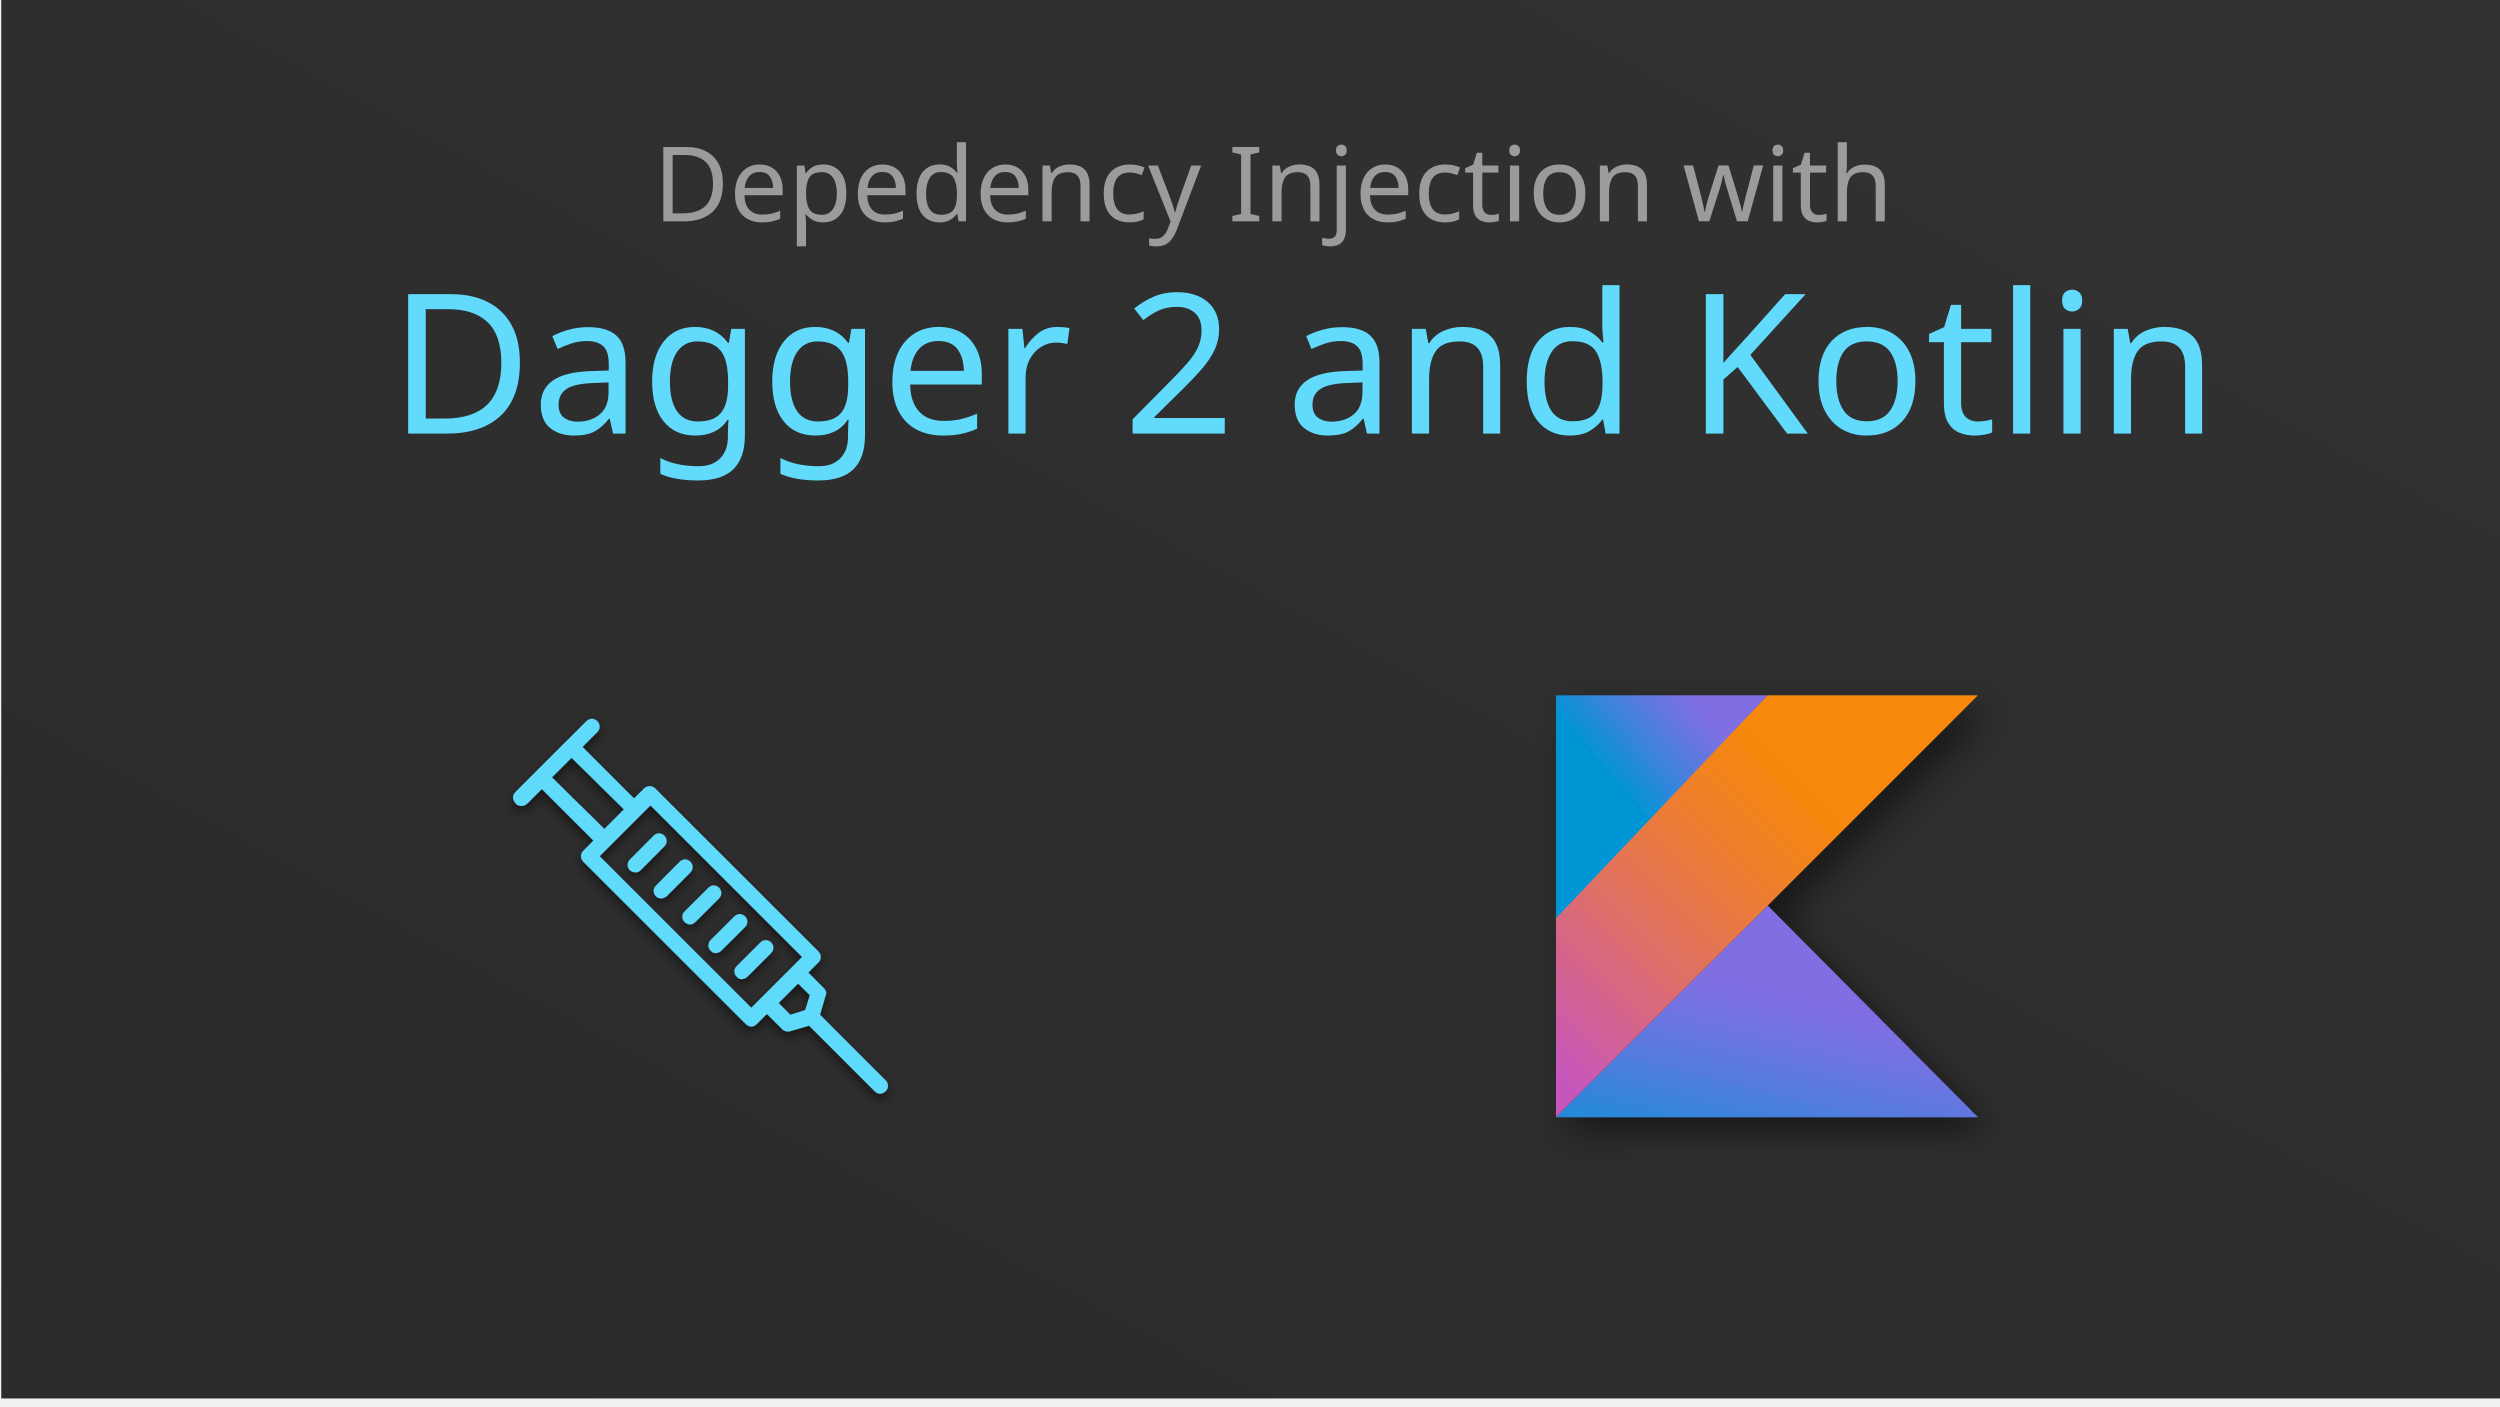
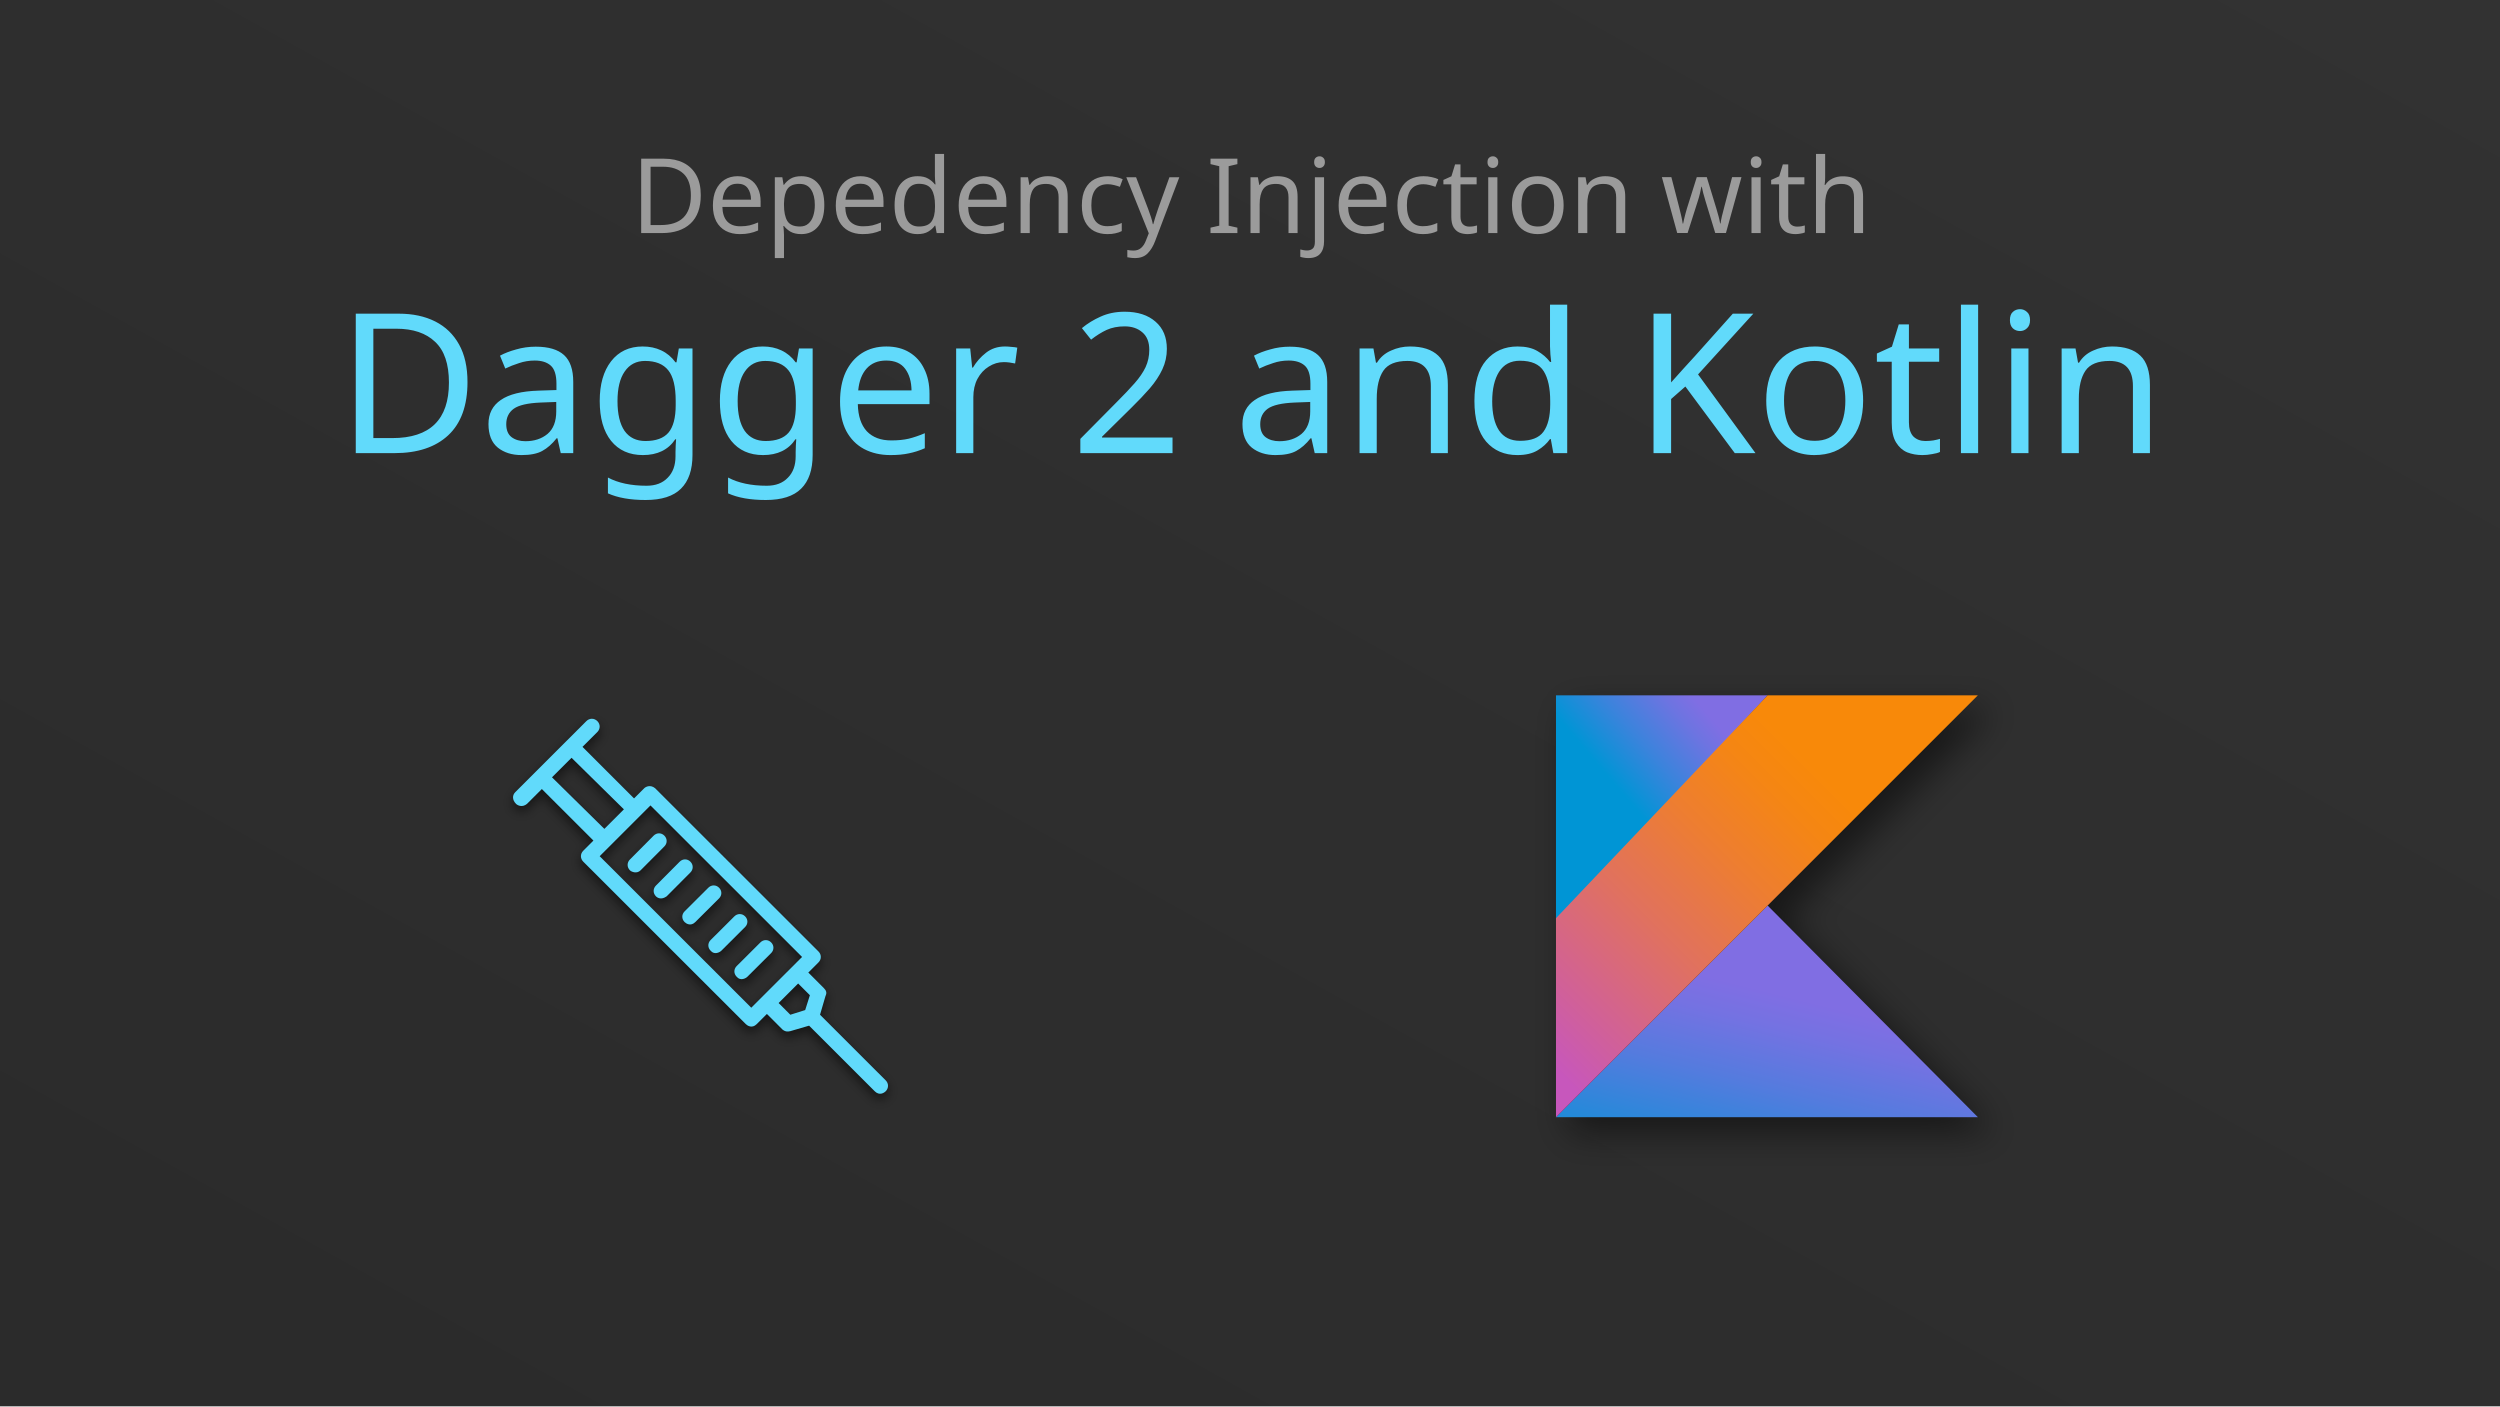
- <svg xmlns="http://www.w3.org/2000/svg" xmlns:xlink="http://www.w3.org/1999/xlink" width="1920px" height="1080px" viewBox="0 0 1920 1080" version="1.1">
-   <defs>
-     <linearGradient x1="100%" y1="0%" x2="0%" y2="101.187%" id="linearGradient-1">
-       <stop stop-color="#0B0B0B" stop-opacity="0" offset="0%" />
-       <stop stop-color="#000000" offset="100%" />
-     </linearGradient>
-     <rect id="path-2" x="1" y="-6" width="1920" height="1080" />
-     <filter x="-22.5%" y="-22.5%" width="145.1%" height="145.1%" filterUnits="objectBoundingBox" id="filter-3">
-       <feOffset dx="11" dy="11" in="SourceAlpha" result="shadowOffsetOuter1" />
-       <feGaussianBlur stdDeviation="13.5" in="shadowOffsetOuter1" result="shadowBlurOuter1" />
-       <feColorMatrix values="0 0 0 0 0   0 0 0 0 0   0 0 0 0 0  0 0 0 0.5 0" type="matrix" in="shadowBlurOuter1" result="shadowMatrixOuter1" />
-       <feMerge>
-         <feMergeNode in="shadowMatrixOuter1" />
-         <feMergeNode in="SourceGraphic" />
-       </feMerge>
-     </filter>
-     <linearGradient x1="26.599%" y1="146.559%" x2="73.845%" y2="52.381%" id="linearGradient-4">
-       <stop stop-color="#0095D5" offset="9.677%" />
-       <stop stop-color="#238AD9" offset="30.07%" />
-       <stop stop-color="#557BDE" offset="62.11%" />
-       <stop stop-color="#7472E2" offset="86.43%" />
-       <stop stop-color="#806EE3" offset="100%" />
-     </linearGradient>
-     <linearGradient x1="13.984%" y1="37.105%" x2="68.682%" y2="-13.554%" id="linearGradient-5">
-       <stop stop-color="#0095D5" offset="11.83%" />
-       <stop stop-color="#3C83DC" offset="41.78%" />
-       <stop stop-color="#6D74E1" offset="69.62%" />
-       <stop stop-color="#806EE3" offset="83.33%" />
-     </linearGradient>
-     <linearGradient x1="-16.836%" y1="91.94%" x2="76.219%" y2="-1.116%" id="linearGradient-6">
-       <stop stop-color="#C757BC" offset="10.75%" />
-       <stop stop-color="#D0609A" offset="21.38%" />
-       <stop stop-color="#E1725C" offset="42.54%" />
-       <stop stop-color="#EE7E2F" offset="60.48%" />
-       <stop stop-color="#F58613" offset="74.3%" />
-       <stop stop-color="#F88909" offset="82.32%" />
-     </linearGradient>
-     <filter x="-8.0%" y="-8.0%" width="116.0%" height="116.0%" filterUnits="objectBoundingBox" id="filter-7">
-       <feOffset dx="0" dy="4" in="SourceAlpha" result="shadowOffsetOuter1" />
-       <feGaussianBlur stdDeviation="4" in="shadowOffsetOuter1" result="shadowBlurOuter1" />
-       <feColorMatrix values="0 0 0 0 0   0 0 0 0 0   0 0 0 0 0  0 0 0 0.5 0" type="matrix" in="shadowBlurOuter1" result="shadowMatrixOuter1" />
-       <feMerge>
-         <feMergeNode in="shadowMatrixOuter1" />
-         <feMergeNode in="SourceGraphic" />
-       </feMerge>
-     </filter>
-   </defs>
-   <g id="DI_kotlin" stroke="none" stroke-width="1" fill="none" fill-rule="evenodd">
+ <svg xmlns="http://www.w3.org/2000/svg" width="1920" height="1080" viewBox="0 0 1920 1080" fill="none">
+   <g id="DI_kotlin" clip-path="url(#clip0)">
    <g id="Rectangle">
-       <use fill="#323232" xlink:href="#path-2" />
-       <use fill-opacity="0.15" fill="url(#linearGradient-1)" xlink:href="#path-2" />
+       <rect width="1920" height="1080" fill="#323232" />
+       <rect width="1920" height="1080" fill="url(#paint0_linear)" fill-opacity="0.15" />
    </g>
-     <text id="Depedency-Injection" font-family="Fira Sans" font-size="80" font-weight="normal" fill="#9B9B9B">
-       <tspan x="501.66" y="170">Depedency Injection with</tspan>
-     </text>
-     <text id="Dagger-2-and-Kotlin" font-family="Fira Sans" font-size="150" font-weight="normal" fill="#61DAFB">
-       <tspan x="298.925" y="333">Dagger 2 and Kotlin</tspan>
-     </text>
-     <g id="Kotlin-logo" filter="url(#filter-3)" transform="translate(1195, 534)" fill-rule="nonzero">
-       <polygon id="XMLID_2_" fill="url(#linearGradient-4)" points="0 324 162.54 161.46 324 324" />
-       <polygon id="Shape" fill="url(#linearGradient-5)" points="0 0 162.54 0 0 175.5" />
-       <polygon id="Shape" fill="url(#linearGradient-6)" points="162.54 0 0 171.18 0 324 162.54 161.46 324 0" />
+     <path id="Depedency Injection" d="M538.192 149.88C538.192 159.533 535.552 166.813 530.272 171.72C525.045 176.573 517.739 179 508.352 179H492.432V121.88H510.032C515.792 121.88 520.779 122.947 524.992 125.08C529.205 127.213 532.459 130.36 534.752 134.52C537.045 138.627 538.192 143.747 538.192 149.88ZM530.592 150.12C530.592 142.493 528.699 136.92 524.912 133.4C521.179 129.827 515.872 128.04 508.992 128.04H499.632V172.84H507.392C522.859 172.84 530.592 165.267 530.592 150.12ZM566.469 135.32C570.149 135.32 573.296 136.12 575.909 137.72C578.576 139.32 580.603 141.587 581.989 144.52C583.429 147.4 584.149 150.787 584.149 154.68V158.92H554.789C554.896 163.773 556.123 167.48 558.469 170.04C560.869 172.547 564.203 173.8 568.469 173.8C571.189 173.8 573.589 173.56 575.669 173.08C577.803 172.547 579.989 171.8 582.229 170.84V177C580.043 177.96 577.883 178.653 575.749 179.08C573.616 179.56 571.083 179.8 568.149 179.8C564.096 179.8 560.496 178.973 557.349 177.32C554.256 175.667 551.829 173.213 550.069 169.96C548.363 166.653 547.509 162.627 547.509 157.88C547.509 153.187 548.283 149.16 549.829 145.8C551.429 142.44 553.643 139.853 556.469 138.04C559.349 136.227 562.683 135.32 566.469 135.32ZM566.389 141.08C563.029 141.08 560.363 142.173 558.389 144.36C556.469 146.493 555.323 149.48 554.949 153.32H576.789C576.736 149.693 575.883 146.76 574.229 144.52C572.576 142.227 569.963 141.08 566.389 141.08ZM615.466 135.32C620.746 135.32 624.986 137.16 628.186 140.84C631.439 144.52 633.066 150.067 633.066 157.48C633.066 164.787 631.439 170.333 628.186 174.12C624.986 177.907 620.719 179.8 615.386 179.8C612.079 179.8 609.332 179.187 607.146 177.96C605.012 176.68 603.332 175.213 602.106 173.56H601.626C601.732 174.467 601.839 175.613 601.946 177C602.052 178.387 602.106 179.587 602.106 180.6V198.2H595.066V136.12H600.826L601.786 141.96H602.106C603.386 140.093 605.066 138.52 607.146 137.24C609.226 135.96 611.999 135.32 615.466 135.32ZM614.186 141.24C609.812 141.24 606.719 142.467 604.906 144.92C603.146 147.373 602.212 151.107 602.106 156.12V157.48C602.106 162.76 602.959 166.84 604.666 169.72C606.426 172.547 609.652 173.96 614.346 173.96C616.959 173.96 619.092 173.24 620.746 171.8C622.452 170.36 623.706 168.413 624.506 165.96C625.359 163.453 625.786 160.6 625.786 157.4C625.786 152.493 624.826 148.573 622.906 145.64C621.039 142.707 618.132 141.24 614.186 141.24ZM660.844 135.32C664.524 135.32 667.671 136.12 670.284 137.72C672.951 139.32 674.978 141.587 676.364 144.52C677.804 147.4 678.524 150.787 678.524 154.68V158.92H649.164C649.271 163.773 650.498 167.48 652.844 170.04C655.244 172.547 658.578 173.8 662.844 173.8C665.564 173.8 667.964 173.56 670.044 173.08C672.178 172.547 674.364 171.8 676.604 170.84V177C674.418 177.96 672.258 178.653 670.124 179.08C667.991 179.56 665.458 179.8 662.524 179.8C658.471 179.8 654.871 178.973 651.724 177.32C648.631 175.667 646.204 173.213 644.444 169.96C642.738 166.653 641.884 162.627 641.884 157.88C641.884 153.187 642.658 149.16 644.204 145.8C645.804 142.44 648.018 139.853 650.844 138.04C653.724 136.227 657.058 135.32 660.844 135.32ZM660.764 141.08C657.404 141.08 654.738 142.173 652.764 144.36C650.844 146.493 649.698 149.48 649.324 153.32H671.164C671.111 149.693 670.258 146.76 668.604 144.52C666.951 142.227 664.338 141.08 660.764 141.08ZM704.641 179.8C699.307 179.8 695.041 177.96 691.841 174.28C688.641 170.547 687.041 165 687.041 157.64C687.041 150.28 688.641 144.733 691.841 141C695.094 137.213 699.387 135.32 704.721 135.32C708.027 135.32 710.721 135.933 712.801 137.16C714.934 138.387 716.667 139.88 718.001 141.64H718.481C718.427 140.947 718.321 139.933 718.161 138.6C718.054 137.213 718.001 136.12 718.001 135.32V118.2H725.041V179H719.361L718.321 173.24H718.001C716.721 175.053 715.014 176.6 712.881 177.88C710.747 179.16 708.001 179.8 704.641 179.8ZM705.761 173.96C710.294 173.96 713.467 172.733 715.281 170.28C717.147 167.773 718.081 164.013 718.081 159V157.72C718.081 152.387 717.201 148.307 715.441 145.48C713.681 142.6 710.427 141.16 705.681 141.16C701.894 141.16 699.041 142.68 697.121 145.72C695.254 148.707 694.321 152.733 694.321 157.8C694.321 162.92 695.254 166.893 697.121 169.72C699.041 172.547 701.921 173.96 705.761 173.96ZM755.219 135.32C758.899 135.32 762.046 136.12 764.659 137.72C767.326 139.32 769.353 141.587 770.739 144.52C772.179 147.4 772.899 150.787 772.899 154.68V158.92H743.539C743.646 163.773 744.873 167.48 747.219 170.04C749.619 172.547 752.953 173.8 757.219 173.8C759.939 173.8 762.339 173.56 764.419 173.08C766.553 172.547 768.739 171.8 770.979 170.84V177C768.793 177.96 766.633 178.653 764.499 179.08C762.366 179.56 759.833 179.8 756.899 179.8C752.846 179.8 749.246 178.973 746.099 177.32C743.006 175.667 740.579 173.213 738.819 169.96C737.113 166.653 736.259 162.627 736.259 157.88C736.259 153.187 737.033 149.16 738.579 145.8C740.179 142.44 742.393 139.853 745.219 138.04C748.099 136.227 751.433 135.32 755.219 135.32ZM755.139 141.08C751.779 141.08 749.113 142.173 747.139 144.36C745.219 146.493 744.073 149.48 743.699 153.32H765.539C765.486 149.693 764.633 146.76 762.979 144.52C761.326 142.227 758.713 141.08 755.139 141.08ZM804.456 135.32C809.576 135.32 813.442 136.573 816.056 139.08C818.669 141.533 819.976 145.533 819.976 151.08V179H813.016V151.56C813.016 144.68 809.816 141.24 803.416 141.24C798.669 141.24 795.389 142.573 793.576 145.24C791.762 147.907 790.856 151.747 790.856 156.76V179H783.816V136.12H789.496L790.536 141.96H790.936C792.322 139.72 794.242 138.067 796.696 137C799.149 135.88 801.736 135.32 804.456 135.32ZM850.469 179.8C846.682 179.8 843.295 179.027 840.309 177.48C837.375 175.933 835.055 173.533 833.349 170.28C831.695 167.027 830.869 162.867 830.869 157.8C830.869 152.52 831.749 148.227 833.509 144.92C835.269 141.613 837.642 139.187 840.629 137.64C843.669 136.093 847.109 135.32 850.949 135.32C853.135 135.32 855.242 135.56 857.269 136.04C859.295 136.467 860.949 137 862.229 137.64L860.069 143.48C858.789 143 857.295 142.547 855.589 142.12C853.882 141.693 852.282 141.48 850.789 141.48C842.362 141.48 838.149 146.893 838.149 157.72C838.149 162.893 839.162 166.867 841.189 169.64C843.269 172.36 846.335 173.72 850.389 173.72C852.735 173.72 854.789 173.48 856.549 173C858.362 172.52 860.015 171.933 861.509 171.24V177.48C860.069 178.227 858.469 178.787 856.709 179.16C855.002 179.587 852.922 179.8 850.469 179.8ZM864.986 136.12H872.506L881.786 160.52C882.586 162.653 883.306 164.707 883.946 166.68C884.586 168.6 885.066 170.44 885.386 172.2H885.706C886.026 170.867 886.533 169.133 887.226 167C887.92 164.813 888.64 162.627 889.386 160.44L898.106 136.12H905.706L887.226 184.92C885.733 188.973 883.786 192.2 881.386 194.6C879.04 197 875.786 198.2 871.626 198.2C870.346 198.2 869.226 198.12 868.266 197.96C867.306 197.853 866.48 197.72 865.786 197.56V191.96C866.373 192.067 867.066 192.173 867.866 192.28C868.72 192.387 869.6 192.44 870.506 192.44C872.96 192.44 874.933 191.747 876.426 190.36C877.973 188.973 879.173 187.133 880.026 184.84L882.266 179.16L864.986 136.12ZM950.309 179H929.669V174.84L936.389 173.32V127.64L929.669 126.04V121.88H950.309V126.04L943.589 127.64V173.32L950.309 174.84V179ZM981.018 135.32C986.138 135.32 990.005 136.573 992.618 139.08C995.231 141.533 996.538 145.533 996.538 151.08V179H989.578V151.56C989.578 144.68 986.378 141.24 979.978 141.24C975.231 141.24 971.951 142.573 970.138 145.24C968.325 147.907 967.418 151.747 967.418 156.76V179H960.378V136.12H966.058L967.098 141.96H967.498C968.885 139.72 970.805 138.067 973.258 137C975.711 135.88 978.298 135.32 981.018 135.32ZM1009.27 124.52C1009.27 122.973 1009.67 121.853 1010.47 121.16C1011.27 120.413 1012.26 120.04 1013.43 120.04C1014.5 120.04 1015.43 120.413 1016.23 121.16C1017.08 121.853 1017.51 122.973 1017.51 124.52C1017.51 126.013 1017.08 127.133 1016.23 127.88C1015.43 128.627 1014.5 129 1013.43 129C1012.26 129 1011.27 128.627 1010.47 127.88C1009.67 127.133 1009.27 126.013 1009.27 124.52ZM1004.79 198.2C1003.46 198.2 1002.28 198.093 1001.27 197.88C1000.26 197.72 999.378 197.507 998.631 197.24V191.56C999.431 191.773 1000.26 191.96 1001.11 192.12C1001.96 192.28 1002.9 192.36 1003.91 192.36C1005.62 192.36 1007.03 191.88 1008.15 190.92C1009.27 190.013 1009.83 188.253 1009.83 185.64V136.12H1016.87V185.4C1016.87 189.4 1015.91 192.52 1013.99 194.76C1012.07 197.053 1009 198.2 1004.79 198.2ZM1047.02 135.32C1050.7 135.32 1053.84 136.12 1056.46 137.72C1059.12 139.32 1061.15 141.587 1062.54 144.52C1063.98 147.4 1064.7 150.787 1064.7 154.68V158.92H1035.34C1035.44 163.773 1036.67 167.48 1039.02 170.04C1041.42 172.547 1044.75 173.8 1049.02 173.8C1051.74 173.8 1054.14 173.56 1056.22 173.08C1058.35 172.547 1060.54 171.8 1062.78 170.84V177C1060.59 177.96 1058.43 178.653 1056.3 179.08C1054.16 179.56 1051.63 179.8 1048.7 179.8C1044.64 179.8 1041.04 178.973 1037.9 177.32C1034.8 175.667 1032.38 173.213 1030.62 169.96C1028.91 166.653 1028.06 162.627 1028.06 157.88C1028.06 153.187 1028.83 149.16 1030.38 145.8C1031.98 142.44 1034.19 139.853 1037.02 138.04C1039.9 136.227 1043.23 135.32 1047.02 135.32ZM1046.94 141.08C1043.58 141.08 1040.91 142.173 1038.94 144.36C1037.02 146.493 1035.87 149.48 1035.5 153.32H1057.34C1057.28 149.693 1056.43 146.76 1054.78 144.52C1053.12 142.227 1050.51 141.08 1046.94 141.08ZM1092.81 179.8C1089.03 179.8 1085.64 179.027 1082.65 177.48C1079.72 175.933 1077.4 173.533 1075.69 170.28C1074.04 167.027 1073.21 162.867 1073.21 157.8C1073.21 152.52 1074.09 148.227 1075.85 144.92C1077.61 141.613 1079.99 139.187 1082.97 137.64C1086.01 136.093 1089.45 135.32 1093.29 135.32C1095.48 135.32 1097.59 135.56 1099.61 136.04C1101.64 136.467 1103.29 137 1104.57 137.64L1102.41 143.48C1101.13 143 1099.64 142.547 1097.93 142.12C1096.23 141.693 1094.63 141.48 1093.13 141.48C1084.71 141.48 1080.49 146.893 1080.49 157.72C1080.49 162.893 1081.51 166.867 1083.53 169.64C1085.61 172.36 1088.68 173.72 1092.73 173.72C1095.08 173.72 1097.13 173.48 1098.89 173C1100.71 172.52 1102.36 171.933 1103.85 171.24V177.48C1102.41 178.227 1100.81 178.787 1099.05 179.16C1097.35 179.587 1095.27 179.8 1092.81 179.8ZM1128.37 174.04C1129.44 174.04 1130.53 173.96 1131.65 173.8C1132.77 173.587 1133.68 173.373 1134.37 173.16V178.52C1133.62 178.893 1132.56 179.187 1131.17 179.4C1129.78 179.667 1128.45 179.8 1127.17 179.8C1124.93 179.8 1122.85 179.427 1120.93 178.68C1119.06 177.88 1117.54 176.52 1116.37 174.6C1115.2 172.68 1114.61 169.987 1114.61 166.52V141.56H1108.53V138.2L1114.69 135.4L1117.49 126.28H1121.65V136.12H1134.05V141.56H1121.65V166.36C1121.65 168.973 1122.26 170.92 1123.49 172.2C1124.77 173.427 1126.4 174.04 1128.37 174.04ZM1146.56 120.04C1147.62 120.04 1148.56 120.413 1149.36 121.16C1150.21 121.853 1150.64 122.973 1150.64 124.52C1150.64 126.013 1150.21 127.133 1149.36 127.88C1148.56 128.627 1147.62 129 1146.56 129C1145.38 129 1144.4 128.627 1143.6 127.88C1142.8 127.133 1142.4 126.013 1142.4 124.52C1142.4 122.973 1142.8 121.853 1143.6 121.16C1144.4 120.413 1145.38 120.04 1146.56 120.04ZM1150 136.12V179H1142.96V136.12H1150ZM1200.86 157.48C1200.86 164.573 1199.05 170.067 1195.42 173.96C1191.85 177.853 1186.99 179.8 1180.86 179.8C1177.07 179.8 1173.69 178.947 1170.7 177.24C1167.77 175.48 1165.45 172.947 1163.74 169.64C1162.03 166.28 1161.18 162.227 1161.18 157.48C1161.18 150.387 1162.97 144.92 1166.54 141.08C1170.11 137.24 1174.97 135.32 1181.1 135.32C1184.99 135.32 1188.41 136.2 1191.34 137.96C1194.33 139.667 1196.65 142.173 1198.3 145.48C1200.01 148.733 1200.86 152.733 1200.86 157.48ZM1168.46 157.48C1168.46 162.547 1169.45 166.573 1171.42 169.56C1173.45 172.493 1176.65 173.96 1181.02 173.96C1185.34 173.96 1188.51 172.493 1190.54 169.56C1192.57 166.573 1193.58 162.547 1193.58 157.48C1193.58 152.413 1192.57 148.44 1190.54 145.56C1188.51 142.68 1185.31 141.24 1180.94 141.24C1176.57 141.24 1173.39 142.68 1171.42 145.56C1169.45 148.44 1168.46 152.413 1168.46 157.48ZM1232.66 135.32C1237.78 135.32 1241.65 136.573 1244.26 139.08C1246.87 141.533 1248.18 145.533 1248.18 151.08V179H1241.22V151.56C1241.22 144.68 1238.02 141.24 1231.62 141.24C1226.87 141.24 1223.59 142.573 1221.78 145.24C1219.97 147.907 1219.06 151.747 1219.06 156.76V179H1212.02V136.12H1217.7L1218.74 141.96H1219.14C1220.53 139.72 1222.45 138.067 1224.9 137C1227.35 135.88 1229.94 135.32 1232.66 135.32ZM1317.29 178.92L1309.93 154.76C1309.24 152.573 1308.63 150.44 1308.09 148.36C1307.61 146.227 1307.24 144.573 1306.97 143.4H1306.65C1306.44 144.573 1306.09 146.227 1305.61 148.36C1305.13 150.44 1304.52 152.6 1303.77 154.84L1296.09 178.92H1288.09L1276.33 136.04H1283.61L1289.53 158.92C1290.12 161.213 1290.68 163.533 1291.21 165.88C1291.75 168.227 1292.12 170.173 1292.33 171.72H1292.65C1292.87 170.813 1293.11 169.693 1293.37 168.36C1293.69 167.027 1294.04 165.64 1294.41 164.2C1294.79 162.707 1295.16 161.373 1295.53 160.2L1303.13 136.04H1310.81L1318.17 160.2C1318.76 162.013 1319.32 163.987 1319.85 166.12C1320.44 168.253 1320.84 170.093 1321.05 171.64H1321.37C1321.53 170.307 1321.88 168.467 1322.41 166.12C1323 163.773 1323.61 161.373 1324.25 158.92L1330.25 136.04H1337.45L1325.53 178.92H1317.29ZM1348.74 120.04C1349.81 120.04 1350.74 120.413 1351.54 121.16C1352.4 121.853 1352.82 122.973 1352.82 124.52C1352.82 126.013 1352.4 127.133 1351.54 127.88C1350.74 128.627 1349.81 129 1348.74 129C1347.57 129 1346.58 128.627 1345.78 127.88C1344.98 127.133 1344.58 126.013 1344.58 124.52C1344.58 122.973 1344.98 121.853 1345.78 121.16C1346.58 120.413 1347.57 120.04 1348.74 120.04ZM1352.18 136.12V179H1345.14V136.12H1352.18ZM1380.09 174.04C1381.16 174.04 1382.25 173.96 1383.37 173.8C1384.49 173.587 1385.4 173.373 1386.09 173.16V178.52C1385.34 178.893 1384.28 179.187 1382.89 179.4C1381.5 179.667 1380.17 179.8 1378.89 179.8C1376.65 179.8 1374.57 179.427 1372.65 178.68C1370.78 177.88 1369.26 176.52 1368.09 174.6C1366.92 172.68 1366.33 169.987 1366.33 166.52V141.56H1360.25V138.2L1366.41 135.4L1369.21 126.28H1373.37V136.12H1385.77V141.56H1373.37V166.36C1373.37 168.973 1373.98 170.92 1375.21 172.2C1376.49 173.427 1378.12 174.04 1380.09 174.04ZM1401.72 118.2V136.04C1401.72 138.173 1401.58 140.173 1401.32 142.04H1401.8C1403.18 139.853 1405.05 138.2 1407.4 137.08C1409.8 135.96 1412.38 135.4 1415.16 135.4C1420.38 135.4 1424.3 136.653 1426.92 139.16C1429.53 141.613 1430.84 145.587 1430.84 151.08V179H1423.88V151.56C1423.88 144.68 1420.68 141.24 1414.28 141.24C1409.48 141.24 1406.17 142.6 1404.36 145.32C1402.6 147.987 1401.72 151.827 1401.72 156.84V179H1394.68V118.2H1401.72Z" fill="#9B9B9B" />
+     <path id="Dagger 2 and Kotlin" d="M359.031 293.4C359.031 311.5 354.081 325.15 344.181 334.35C334.381 343.45 320.681 348 303.081 348H273.231V240.9H306.231C317.031 240.9 326.381 242.9 334.281 246.9C342.181 250.9 348.281 256.8 352.581 264.6C356.881 272.3 359.031 281.9 359.031 293.4ZM344.781 293.85C344.781 279.55 341.231 269.1 334.131 262.5C327.131 255.8 317.181 252.45 304.281 252.45H286.731V336.45H301.281C330.281 336.45 344.781 322.25 344.781 293.85ZM411.451 266.25C421.251 266.25 428.501 268.4 433.201 272.7C437.901 277 440.251 283.85 440.251 293.25V348H430.651L428.101 336.6H427.501C424.001 341 420.301 344.25 416.401 346.35C412.601 348.45 407.301 349.5 400.501 349.5C393.201 349.5 387.151 347.6 382.351 343.8C377.551 339.9 375.151 333.85 375.151 325.65C375.151 317.65 378.301 311.5 384.601 307.2C390.901 302.8 400.601 300.4 413.701 300L427.351 299.55V294.75C427.351 288.05 425.901 283.4 423.001 280.8C420.101 278.2 416.001 276.9 410.701 276.9C406.501 276.9 402.501 277.55 398.701 278.85C394.901 280.05 391.351 281.45 388.051 283.05L384.001 273.15C387.501 271.25 391.651 269.65 396.451 268.35C401.251 266.95 406.251 266.25 411.451 266.25ZM427.201 308.7L415.351 309.15C405.351 309.55 398.401 311.15 394.501 313.95C390.701 316.75 388.801 320.7 388.801 325.8C388.801 330.3 390.151 333.6 392.851 335.7C395.651 337.8 399.201 338.85 403.501 338.85C410.301 338.85 415.951 337 420.451 333.3C424.951 329.5 427.201 323.7 427.201 315.9V308.7ZM493.583 266.1C498.883 266.1 503.633 267.1 507.833 269.1C512.133 271.1 515.783 274.15 518.783 278.25H519.533L521.333 267.6H531.833V349.35C531.833 360.85 528.883 369.5 522.983 375.3C517.183 381.1 508.133 384 495.833 384C484.033 384 474.383 382.3 466.883 378.9V366.75C474.783 370.95 484.683 373.05 496.583 373.05C503.483 373.05 508.883 371 512.783 366.9C516.783 362.9 518.783 357.4 518.783 350.4V347.25C518.783 346.05 518.833 344.35 518.933 342.15C519.033 339.85 519.133 338.25 519.233 337.35H518.633C513.233 345.45 504.933 349.5 493.733 349.5C483.333 349.5 475.183 345.85 469.283 338.55C463.483 331.25 460.583 321.05 460.583 307.95C460.583 295.15 463.483 285 469.283 277.5C475.183 269.9 483.283 266.1 493.583 266.1ZM495.383 277.2C488.683 277.2 483.483 279.9 479.783 285.3C476.083 290.6 474.233 298.2 474.233 308.1C474.233 318 476.033 325.6 479.633 330.9C483.333 336.1 488.683 338.7 495.683 338.7C503.783 338.7 509.683 336.55 513.383 332.25C517.083 327.85 518.933 320.8 518.933 311.1V307.95C518.933 296.95 517.033 289.1 513.233 284.4C509.433 279.6 503.483 277.2 495.383 277.2ZM585.868 266.1C591.168 266.1 595.918 267.1 600.118 269.1C604.418 271.1 608.068 274.15 611.068 278.25H611.818L613.618 267.6H624.118V349.35C624.118 360.85 621.168 369.5 615.268 375.3C609.468 381.1 600.418 384 588.118 384C576.318 384 566.668 382.3 559.168 378.9V366.75C567.068 370.95 576.968 373.05 588.868 373.05C595.768 373.05 601.168 371 605.068 366.9C609.068 362.9 611.068 357.4 611.068 350.4V347.25C611.068 346.05 611.118 344.35 611.218 342.15C611.318 339.85 611.418 338.25 611.518 337.35H610.918C605.518 345.45 597.218 349.5 586.018 349.5C575.618 349.5 567.468 345.85 561.568 338.55C555.768 331.25 552.868 321.05 552.868 307.95C552.868 295.15 555.768 285 561.568 277.5C567.468 269.9 575.568 266.1 585.868 266.1ZM587.668 277.2C580.968 277.2 575.768 279.9 572.068 285.3C568.368 290.6 566.518 298.2 566.518 308.1C566.518 318 568.318 325.6 571.918 330.9C575.618 336.1 580.968 338.7 587.968 338.7C596.068 338.7 601.968 336.55 605.668 332.25C609.368 327.85 611.218 320.8 611.218 311.1V307.95C611.218 296.95 609.318 289.1 605.518 284.4C601.718 279.6 595.768 277.2 587.668 277.2ZM680.703 266.1C687.603 266.1 693.503 267.6 698.403 270.6C703.403 273.6 707.203 277.85 709.803 283.35C712.503 288.75 713.853 295.1 713.853 302.4V310.35H658.803C659.003 319.45 661.303 326.4 665.703 331.2C670.203 335.9 676.453 338.25 684.453 338.25C689.553 338.25 694.053 337.8 697.953 336.9C701.953 335.9 706.053 334.5 710.253 332.7V344.25C706.153 346.05 702.103 347.35 698.103 348.15C694.103 349.05 689.353 349.5 683.853 349.5C676.253 349.5 669.503 347.95 663.603 344.85C657.803 341.75 653.253 337.15 649.953 331.05C646.753 324.85 645.153 317.3 645.153 308.4C645.153 299.6 646.603 292.05 649.503 285.75C652.503 279.45 656.653 274.6 661.953 271.2C667.353 267.8 673.603 266.1 680.703 266.1ZM680.553 276.9C674.253 276.9 669.253 278.95 665.553 283.05C661.953 287.05 659.803 292.65 659.103 299.85H700.053C699.953 293.05 698.353 287.55 695.253 283.35C692.153 279.05 687.253 276.9 680.553 276.9ZM771.821 266.1C773.321 266.1 774.921 266.2 776.621 266.4C778.421 266.5 779.971 266.7 781.271 267L779.621 279.15C778.321 278.85 776.871 278.6 775.271 278.4C773.771 278.2 772.321 278.1 770.921 278.1C766.821 278.1 762.971 279.25 759.371 281.55C755.771 283.75 752.871 286.9 750.671 291C748.571 295 747.521 299.7 747.521 305.1V348H734.321V267.6H745.121L746.621 282.3H747.221C749.821 277.9 753.171 274.1 757.271 270.9C761.371 267.7 766.221 266.1 771.821 266.1ZM900.499 348H829.699V337.05L857.749 308.7C863.149 303.3 867.699 298.5 871.399 294.3C875.099 290.1 877.899 286 879.799 282C881.699 277.9 882.649 273.45 882.649 268.65C882.649 262.75 880.899 258.3 877.399 255.3C873.899 252.2 869.349 250.65 863.749 250.65C858.549 250.65 853.949 251.55 849.949 253.35C846.049 255.15 842.049 257.65 837.949 260.85L830.899 252C835.099 248.5 839.899 245.55 845.299 243.15C850.799 240.65 856.949 239.4 863.749 239.4C873.749 239.4 881.649 241.95 887.449 247.05C893.249 252.05 896.149 259 896.149 267.9C896.149 273.5 894.999 278.75 892.699 283.65C890.399 288.55 887.199 293.4 883.099 298.2C878.999 302.9 874.199 307.95 868.699 313.35L846.349 335.4V336H900.499V348ZM990.504 266.25C1000.3 266.25 1007.55 268.4 1012.25 272.7C1016.95 277 1019.3 283.85 1019.3 293.25V348H1009.7L1007.15 336.6H1006.55C1003.05 341 999.354 344.25 995.454 346.35C991.654 348.45 986.354 349.5 979.554 349.5C972.254 349.5 966.204 347.6 961.404 343.8C956.604 339.9 954.204 333.85 954.204 325.65C954.204 317.65 957.354 311.5 963.654 307.2C969.954 302.8 979.654 300.4 992.754 300L1006.4 299.55V294.75C1006.4 288.05 1004.95 283.4 1002.05 280.8C999.154 278.2 995.054 276.9 989.754 276.9C985.554 276.9 981.554 277.55 977.754 278.85C973.954 280.05 970.404 281.45 967.104 283.05L963.054 273.15C966.554 271.25 970.704 269.65 975.504 268.35C980.304 266.95 985.304 266.25 990.504 266.25ZM1006.25 308.7L994.404 309.15C984.404 309.55 977.454 311.15 973.554 313.95C969.754 316.75 967.854 320.7 967.854 325.8C967.854 330.3 969.204 333.6 971.904 335.7C974.704 337.8 978.254 338.85 982.554 338.85C989.354 338.85 995.004 337 999.504 333.3C1004 329.5 1006.25 323.7 1006.25 315.9V308.7ZM1082.84 266.1C1092.44 266.1 1099.69 268.45 1104.59 273.15C1109.49 277.75 1111.94 285.25 1111.94 295.65V348H1098.89V296.55C1098.89 283.65 1092.89 277.2 1080.89 277.2C1071.99 277.2 1065.84 279.7 1062.44 284.7C1059.04 289.7 1057.34 296.9 1057.34 306.3V348H1044.14V267.6H1054.79L1056.74 278.55H1057.49C1060.09 274.35 1063.69 271.25 1068.29 269.25C1072.89 267.15 1077.74 266.1 1082.84 266.1ZM1165.36 349.5C1155.36 349.5 1147.36 346.05 1141.36 339.15C1135.36 332.15 1132.36 321.75 1132.36 307.95C1132.36 294.15 1135.36 283.75 1141.36 276.75C1147.46 269.65 1155.51 266.1 1165.51 266.1C1171.71 266.1 1176.76 267.25 1180.66 269.55C1184.66 271.85 1187.91 274.65 1190.41 277.95H1191.31C1191.21 276.65 1191.01 274.75 1190.71 272.25C1190.51 269.65 1190.41 267.6 1190.41 266.1V234H1203.61V348H1192.96L1191.01 337.2H1190.41C1188.01 340.6 1184.81 343.5 1180.81 345.9C1176.81 348.3 1171.66 349.5 1165.36 349.5ZM1167.46 338.55C1175.96 338.55 1181.91 336.25 1185.31 331.65C1188.81 326.95 1190.56 319.9 1190.56 310.5V308.1C1190.56 298.1 1188.91 290.45 1185.61 285.15C1182.31 279.75 1176.21 277.05 1167.31 277.05C1160.21 277.05 1154.86 279.9 1151.26 285.6C1147.76 291.2 1146.01 298.75 1146.01 308.25C1146.01 317.85 1147.76 325.3 1151.26 330.6C1154.86 335.9 1160.26 338.55 1167.46 338.55ZM1348.21 348H1332.31L1294.36 296.85L1283.41 306.45V348H1269.91V240.9H1283.41V293.7C1286.41 290.3 1289.46 286.9 1292.56 283.5C1295.66 280.1 1298.76 276.7 1301.86 273.3L1330.81 240.9H1346.56L1304.11 287.55L1348.21 348ZM1430.88 307.65C1430.88 320.95 1427.48 331.25 1420.68 338.55C1413.98 345.85 1404.88 349.5 1393.38 349.5C1386.28 349.5 1379.93 347.9 1374.33 344.7C1368.83 341.4 1364.48 336.65 1361.28 330.45C1358.08 324.15 1356.48 316.55 1356.48 307.65C1356.48 294.35 1359.83 284.1 1366.53 276.9C1373.23 269.7 1382.33 266.1 1393.83 266.1C1401.13 266.1 1407.53 267.75 1413.03 271.05C1418.63 274.25 1422.98 278.95 1426.08 285.15C1429.28 291.25 1430.88 298.75 1430.88 307.65ZM1370.13 307.65C1370.13 317.15 1371.98 324.7 1375.68 330.3C1379.48 335.8 1385.48 338.55 1393.68 338.55C1401.78 338.55 1407.73 335.8 1411.53 330.3C1415.33 324.7 1417.23 317.15 1417.23 307.65C1417.23 298.15 1415.33 290.7 1411.53 285.3C1407.73 279.9 1401.73 277.2 1393.53 277.2C1385.33 277.2 1379.38 279.9 1375.68 285.3C1371.98 290.7 1370.13 298.15 1370.13 307.65ZM1478.65 338.7C1480.65 338.7 1482.7 338.55 1484.8 338.25C1486.9 337.85 1488.6 337.45 1489.9 337.05V347.1C1488.5 347.8 1486.5 348.35 1483.9 348.75C1481.3 349.25 1478.8 349.5 1476.4 349.5C1472.2 349.5 1468.3 348.8 1464.7 347.4C1461.2 345.9 1458.35 343.35 1456.15 339.75C1453.95 336.15 1452.85 331.1 1452.85 324.6V277.8H1441.45V271.5L1453 266.25L1458.25 249.15H1466.05V267.6H1489.3V277.8H1466.05V324.3C1466.05 329.2 1467.2 332.85 1469.5 335.25C1471.9 337.55 1474.95 338.7 1478.65 338.7ZM1519.2 348H1506V234H1519.2V348ZM1551.42 237.45C1553.42 237.45 1555.17 238.15 1556.67 239.55C1558.27 240.85 1559.07 242.95 1559.07 245.85C1559.07 248.65 1558.27 250.75 1556.67 252.15C1555.17 253.55 1553.42 254.25 1551.42 254.25C1549.22 254.25 1547.37 253.55 1545.87 252.15C1544.37 250.75 1543.62 248.65 1543.62 245.85C1543.62 242.95 1544.37 240.85 1545.87 239.55C1547.37 238.15 1549.22 237.45 1551.42 237.45ZM1557.87 267.6V348H1544.67V267.6H1557.87ZM1622.04 266.1C1631.64 266.1 1638.89 268.45 1643.79 273.15C1648.69 277.75 1651.14 285.25 1651.14 295.65V348H1638.09V296.55C1638.09 283.65 1632.09 277.2 1620.09 277.2C1611.19 277.2 1605.04 279.7 1601.64 284.7C1598.24 289.7 1596.54 296.9 1596.54 306.3V348H1583.34V267.6H1593.99L1595.94 278.55H1596.69C1599.29 274.35 1602.89 271.25 1607.49 269.25C1612.09 267.15 1616.94 266.1 1622.04 266.1Z" fill="#61DAFB" />
+     <g id="Kotlin-logo" filter="url(#filter0_d)">
+       <path id="XMLID_2_" d="M1195 858L1357.54 695.46L1519 858H1195Z" fill="url(#paint1_linear)" />
+       <path id="Shape" d="M1195 534H1357.54L1195 709.5V534Z" fill="url(#paint2_linear)" />
+       <path id="Shape_2" d="M1357.54 534L1195 705.18V858L1357.54 695.46L1519 534H1357.54Z" fill="url(#paint3_linear)" />
    </g>
-     <g id="injection" filter="url(#filter-7)" transform="translate(538, 696) scale(-1, 1) translate(-538, -696) translate(394, 552)" fill="#61DAFB">
-       <path d="M286.268,56.38 C286.268,56.38 270.665,40.786 270.665,40.786 L231.655,1.799 C229.255,-0.6 225.654,-0.6 223.253,1.799 C220.853,4.199 220.853,7.797 223.253,10.196 L234.656,21.592 L195.047,61.178 L187.245,53.381 C186.044,52.182 182.444,50.382 178.843,53.381 L53.413,178.737 C51.012,181.136 51.012,184.735 53.413,187.134 L61.215,194.931 L49.212,206.927 C47.411,208.727 46.811,210.526 48.011,212.925 L52.212,227.32 L1.8,277.702 C-0.6,280.101 -0.6,283.7 1.8,286.099 C3.001,287.299 6.602,289.698 10.202,286.099 L60.614,235.717 L75.018,239.916 C75.618,239.916 78.019,241.115 81.019,238.716 L93.022,226.72 L100.824,234.517 C104.425,238.116 108.026,235.717 109.226,234.517 L234.056,109.761 C236.456,107.362 236.456,103.763 234.056,101.364 L226.254,93.567 L265.863,53.981 L277.266,65.377 C280.867,68.376 284.468,66.577 285.668,65.377 C288.669,62.378 288.669,58.779 286.268,56.38 Z M75.018,227.32 L63.615,223.721 L60.014,212.325 L69.016,203.328 L84.02,218.323 L75.018,227.32 Z M105.025,221.922 C93.622,210.526 66.016,182.936 66.016,182.936 L182.444,66.577 L221.453,105.563 L105.025,221.922 Z M217.852,84.57 L202.848,69.576 L243.058,29.989 L258.062,44.984 L217.852,84.57 Z" id="Shape" fill-rule="nonzero" />
-       <path d="M171.765,89.774 C169.412,92.139 169.412,95.687 171.765,98.052 L190,116.382 C192.941,119.339 197.059,117.565 198.235,116.382 C200.588,114.017 200.588,110.469 198.235,108.104 L180,89.774 C177.647,87.409 174.118,87.409 171.765,89.774 Z" id="Path" />
-       <path d="M160,109.774 C157.647,107.409 154.118,107.409 151.765,109.774 C149.412,112.139 149.412,115.687 151.765,118.052 L170,136.382 C174.118,139.339 177.059,137.565 178.235,136.382 C180.588,134.017 180.588,130.469 178.235,128.104 L160,109.774 Z" id="Path" />
-       <path d="M138,129.759 C135.647,127.414 132.118,127.414 129.765,129.759 C127.412,132.104 127.412,135.622 129.765,137.967 L148,156.142 C151.529,159.66 155.059,157.315 156.235,156.142 C158.588,153.797 158.588,150.279 156.235,147.934 L138,129.759 Z" id="Path" />
-       <path d="M118,151.759 C115.647,149.414 112.118,149.414 109.765,151.759 C107.412,154.104 107.412,157.622 109.765,159.967 L128,178.142 C129.176,179.315 133.294,181.66 136.235,178.142 C138.588,175.797 138.588,172.279 136.235,169.934 L118,151.759 Z" id="Path" />
-       <path d="M98,171.759 C95.647,169.414 92.118,169.414 89.765,171.759 C87.412,174.104 87.412,177.622 89.765,179.967 L108,198.142 C109.176,199.315 113.294,201.66 116.235,198.142 C118.588,195.797 118.588,192.279 116.235,189.934 L98,171.759 Z" id="Path" />
+     <g id="injection" filter="url(#filter1_d)">
+       <path id="Shape_3" fill-rule="evenodd" clip-rule="evenodd" d="M411.335 592.786L395.732 608.38C393.331 610.779 393.331 614.378 396.332 617.377C397.532 618.577 401.133 620.376 404.734 617.377L416.137 605.981L455.746 645.567L447.944 653.364C445.544 655.763 445.544 659.362 447.944 661.761L572.774 786.517C573.974 787.717 577.575 790.116 581.176 786.517L588.978 778.72L600.981 790.716C603.459 792.697 605.528 792.224 606.511 791.999L606.511 791.999C606.718 791.952 606.878 791.916 606.982 791.916L621.386 787.717L671.798 838.099C675.398 841.698 678.999 839.299 680.2 838.099C682.6 835.7 682.6 832.101 680.2 829.702L629.788 779.32L633.989 764.925C635.189 762.526 634.589 760.727 632.788 758.927L620.785 746.931L628.587 739.134C630.988 736.735 630.988 733.136 628.587 730.737L503.157 605.381C499.556 602.382 495.956 604.182 494.755 605.381L486.953 613.178L447.344 573.592L458.747 562.196C461.147 559.797 461.147 556.199 458.747 553.799C456.346 551.4 452.745 551.4 450.345 553.799L411.335 592.786ZM618.385 775.721L606.982 779.32L597.98 770.323L612.984 755.328L621.986 764.325L618.385 775.721ZM576.975 773.922L615.984 734.936L499.556 618.577L460.547 657.563L576.975 773.922ZM479.152 621.576L464.148 636.57L423.938 596.984L438.942 581.989L479.152 621.576Z" fill="#61DAFB" />
+       <path id="Path" fill-rule="evenodd" clip-rule="evenodd" d="M510.235 641.774C512.588 644.139 512.588 647.687 510.235 650.052L492 668.382C489.059 671.339 484.941 669.565 483.765 668.382C481.412 666.017 481.412 662.469 483.765 660.104L502 641.774C504.353 639.409 507.882 639.409 510.235 641.774Z" fill="#61DAFB" />
+       <path id="Path_2" fill-rule="evenodd" clip-rule="evenodd" d="M522 661.774C524.353 659.409 527.882 659.409 530.235 661.774C532.588 664.139 532.588 667.687 530.235 670.052L512 688.382C507.882 691.339 504.941 689.565 503.765 688.382C501.412 686.017 501.412 682.469 503.765 680.104L522 661.774Z" fill="#61DAFB" />
+       <path id="Path_3" fill-rule="evenodd" clip-rule="evenodd" d="M544 681.759C546.353 679.414 549.882 679.414 552.235 681.759C554.588 684.104 554.588 687.622 552.235 689.967L534 708.142C530.471 711.66 526.941 709.315 525.765 708.142C523.412 705.797 523.412 702.279 525.765 699.934L544 681.759Z" fill="#61DAFB" />
+       <path id="Path_4" fill-rule="evenodd" clip-rule="evenodd" d="M564 703.759C566.353 701.414 569.882 701.414 572.235 703.759C574.588 706.104 574.588 709.622 572.235 711.967L554 730.142C552.824 731.315 548.706 733.66 545.765 730.142C543.412 727.797 543.412 724.279 545.765 721.934L564 703.759Z" fill="#61DAFB" />
+       <path id="Path_5" fill-rule="evenodd" clip-rule="evenodd" d="M584 723.759C586.353 721.414 589.882 721.414 592.235 723.759C594.588 726.104 594.588 729.622 592.235 731.967L574 750.142C572.824 751.315 568.706 753.66 565.765 750.142C563.412 747.797 563.412 744.279 565.765 741.934L584 723.759Z" fill="#61DAFB" />
    </g>
  </g>
+   <defs>
+     <filter id="filter0_d" x="1179" y="518" width="378" height="378" filterUnits="userSpaceOnUse" color-interpolation-filters="sRGB">
+       <feFlood flood-opacity="0" result="BackgroundImageFix" />
+       <feColorMatrix in="SourceAlpha" type="matrix" values="0 0 0 0 0 0 0 0 0 0 0 0 0 0 0 0 0 0 127 0" />
+       <feOffset dx="11" dy="11" />
+       <feGaussianBlur stdDeviation="13.5" />
+       <feColorMatrix type="matrix" values="0 0 0 0 0 0 0 0 0 0 0 0 0 0 0 0 0 0 0.5 0" />
+       <feBlend mode="normal" in2="BackgroundImageFix" result="effect1_dropShadow" />
+       <feBlend mode="normal" in="SourceGraphic" in2="effect1_dropShadow" result="shape" />
+     </filter>
+     <filter id="filter1_d" x="386" y="548" width="304" height="304" filterUnits="userSpaceOnUse" color-interpolation-filters="sRGB">
+       <feFlood flood-opacity="0" result="BackgroundImageFix" />
+       <feColorMatrix in="SourceAlpha" type="matrix" values="0 0 0 0 0 0 0 0 0 0 0 0 0 0 0 0 0 0 127 0" />
+       <feOffset dy="4" />
+       <feGaussianBlur stdDeviation="4" />
+       <feColorMatrix type="matrix" values="0 0 0 0 0 0 0 0 0 0 0 0 0 0 0 0 0 0 0.5 0" />
+       <feBlend mode="normal" in2="BackgroundImageFix" result="effect1_dropShadow" />
+       <feBlend mode="normal" in="SourceGraphic" in2="effect1_dropShadow" result="shape" />
+     </filter>
+     <linearGradient id="paint0_linear" x1="948.605" y1="-540" x2="31.258" y2="1110.2" gradientUnits="userSpaceOnUse">
+       <stop stop-color="#0B0B0B" stop-opacity="0.01" />
+       <stop offset="1" />
+     </linearGradient>
+     <linearGradient id="paint1_linear" x1="1433.75" y1="972.074" x2="1479.1" y2="791.885" gradientUnits="userSpaceOnUse">
+       <stop offset="0.097" stop-color="#0095D5" />
+       <stop offset="0.301" stop-color="#238AD9" />
+       <stop offset="0.621" stop-color="#557BDE" />
+       <stop offset="0.864" stop-color="#7472E2" />
+       <stop offset="1" stop-color="#806EE3" />
+     </linearGradient>
+     <linearGradient id="paint2_linear" x1="1258.9" y1="647.117" x2="1354.06" y2="565.496" gradientUnits="userSpaceOnUse">
+       <stop offset="0.118" stop-color="#0095D5" />
+       <stop offset="0.418" stop-color="#3C83DC" />
+       <stop offset="0.696" stop-color="#6D74E1" />
+       <stop offset="0.833" stop-color="#806EE3" />
+     </linearGradient>
+     <linearGradient id="paint3_linear" x1="1291.2" y1="982.634" x2="1592.7" y2="681.135" gradientUnits="userSpaceOnUse">
+       <stop offset="0.107" stop-color="#C757BC" />
+       <stop offset="0.214" stop-color="#D0609A" />
+       <stop offset="0.425" stop-color="#E1725C" />
+       <stop offset="0.605" stop-color="#EE7E2F" />
+       <stop offset="0.743" stop-color="#F58613" />
+       <stop offset="0.823" stop-color="#F88909" />
+     </linearGradient>
+     <clipPath id="clip0">
+       <rect width="1920" height="1080" fill="white" />
+     </clipPath>
+   </defs>
</svg>
